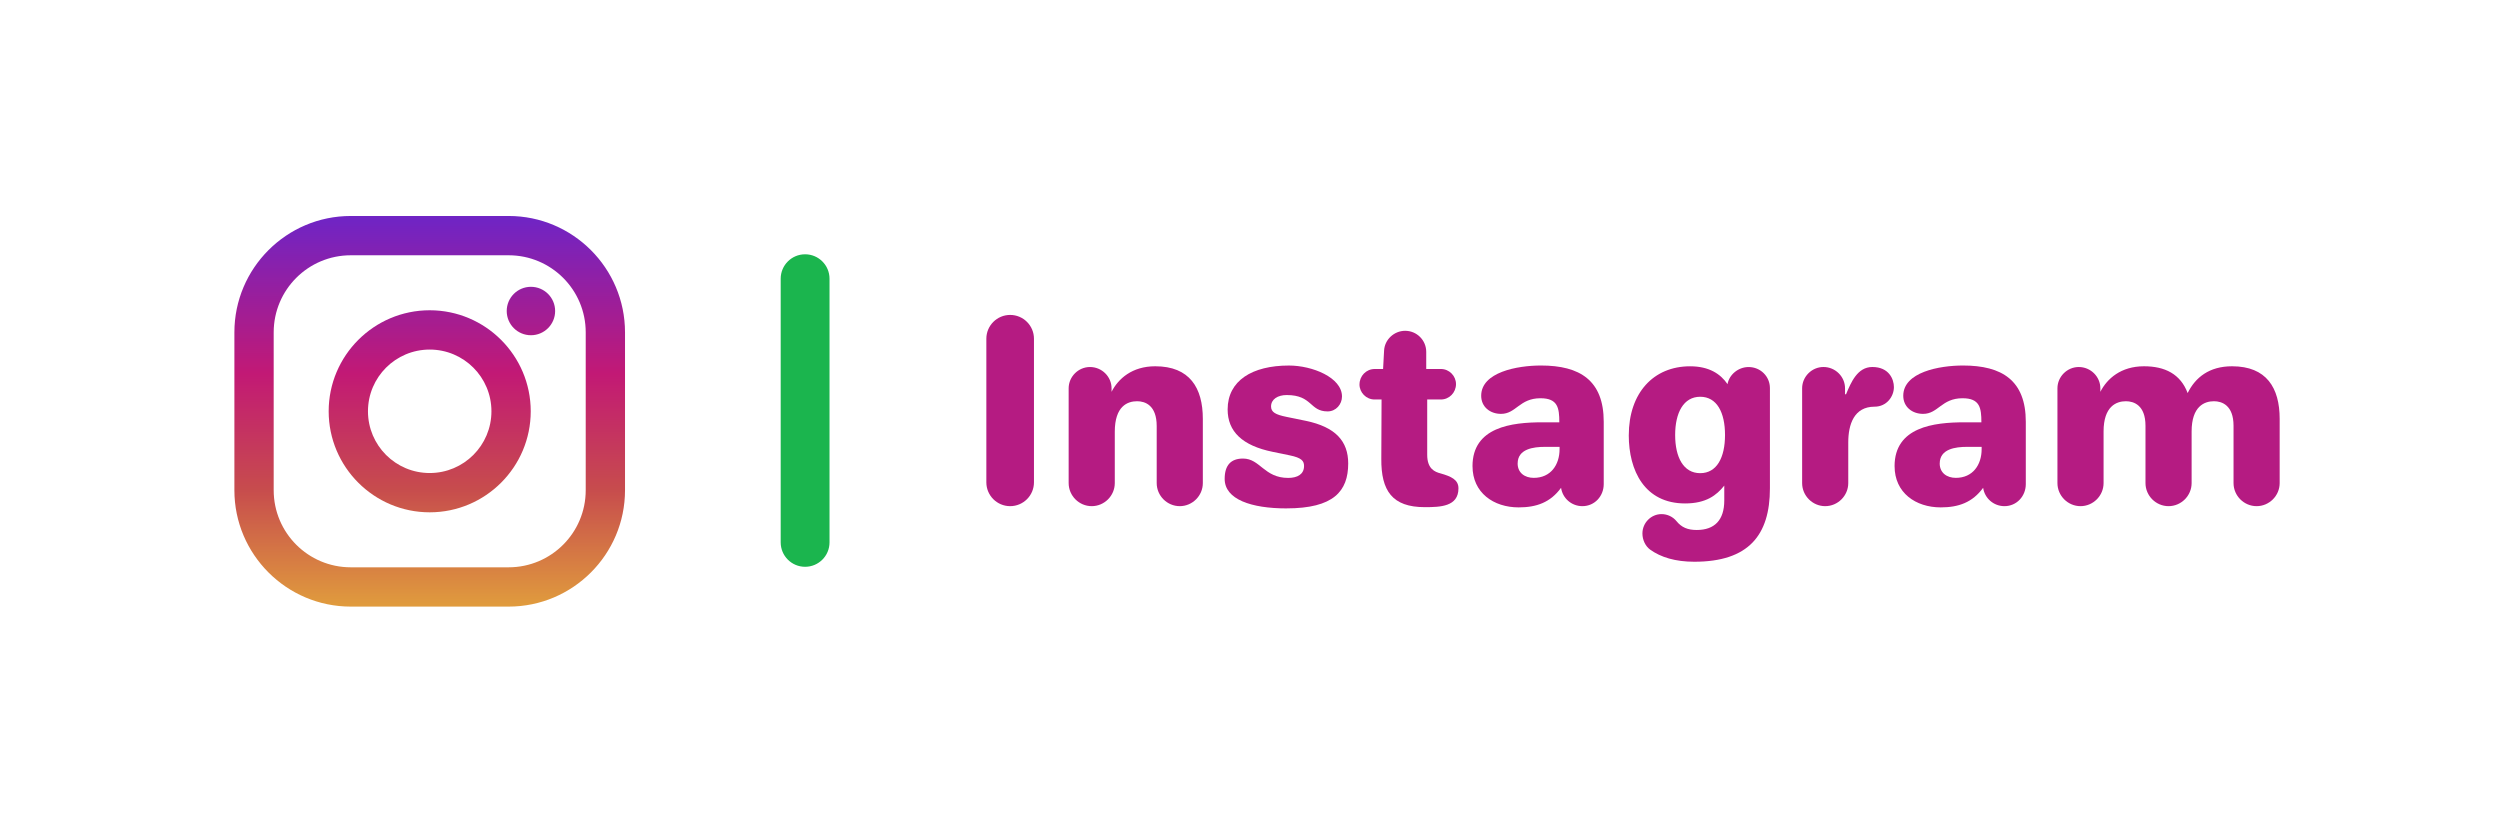
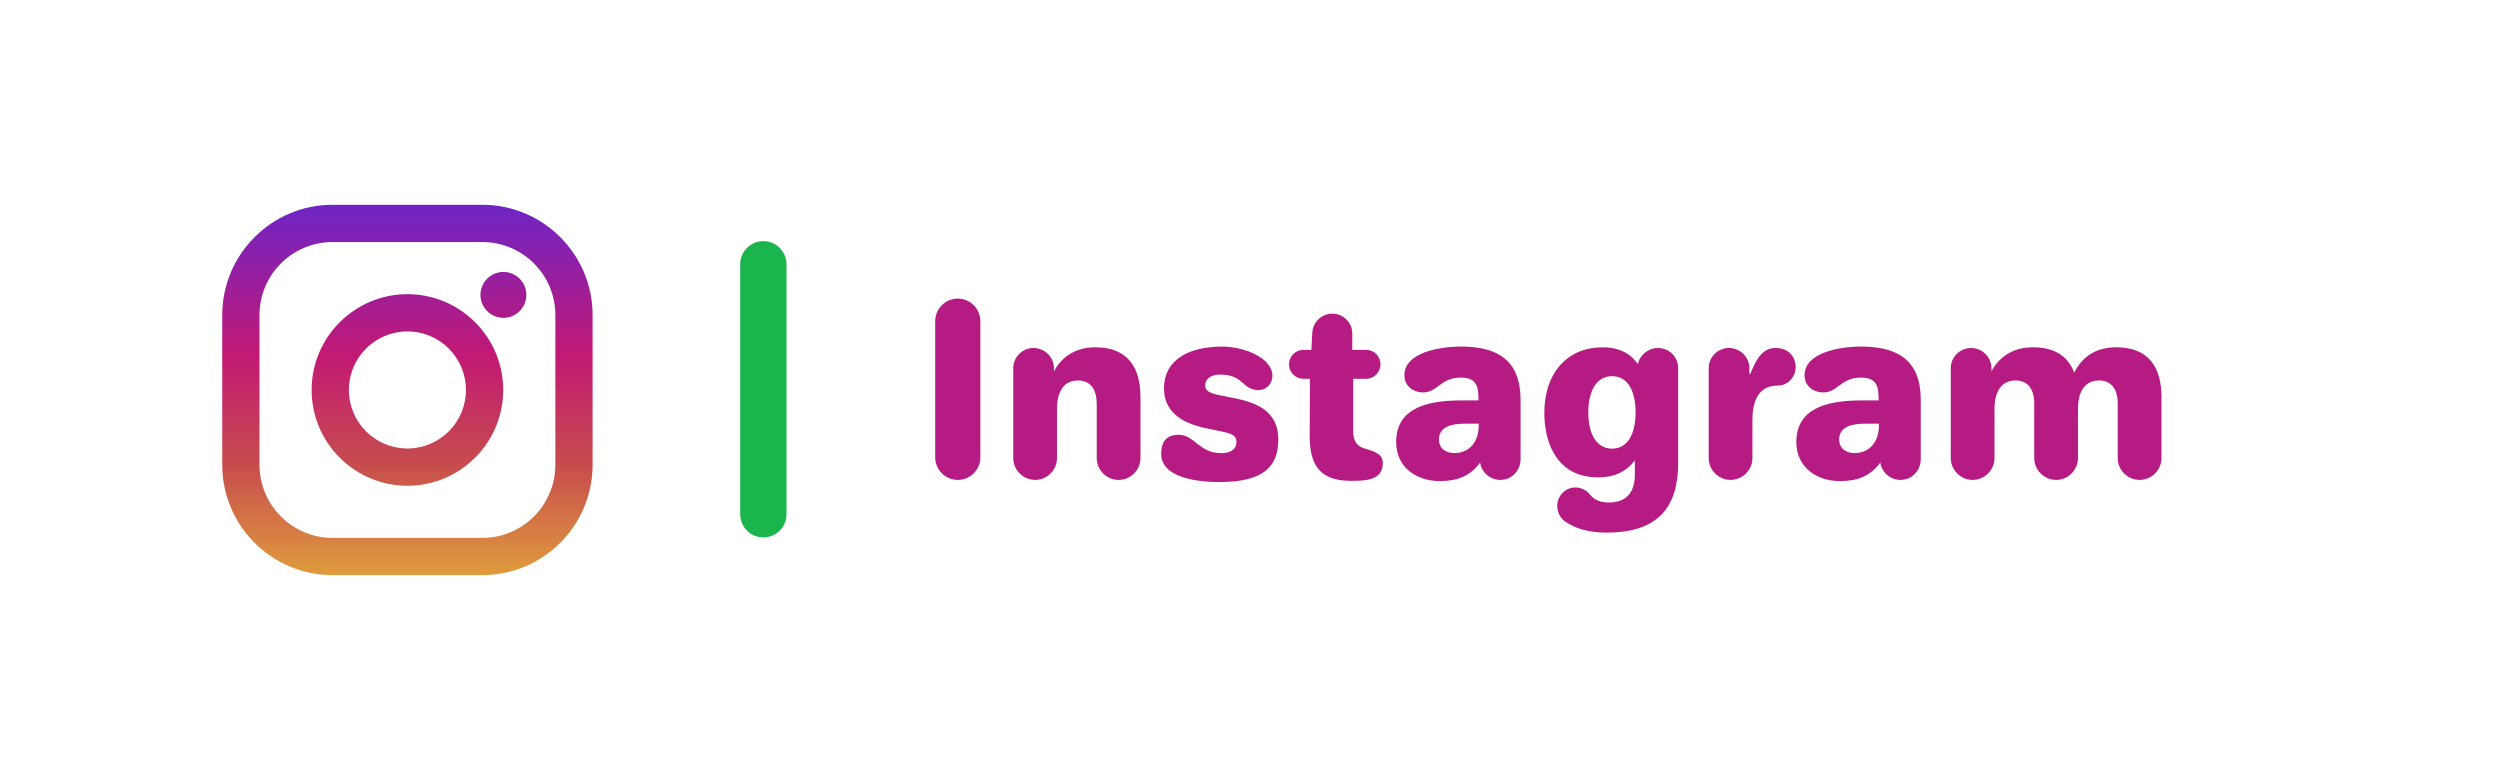
- <svg xmlns="http://www.w3.org/2000/svg" width="128mm" height="42mm" viewBox="0 0 128 42" version="1.1" id="svg8">
+ <svg xmlns="http://www.w3.org/2000/svg" width="135mm" height="42mm" viewBox="0 0 135 42" version="1.1" id="svg8">
  <defs id="defs2">
    <linearGradient y2="180" x2="100.008" y1="40.008" x1="160.008" id="b" gradientUnits="userSpaceOnUse">
      <stop id="stop817" offset="0" stop-color="#37aee2" />
      <stop id="stop819" offset="1" stop-color="#1e96c8" />
    </linearGradient>
    <linearGradient y2="174.708" x2="146.527" y1="131.028" x1="123.641" id="w" gradientTransform="scale(1.091908,0.915828)" gradientUnits="userSpaceOnUse">
      <stop id="stop822" offset="0" stop-color="#eff7fc" />
      <stop id="stop824" offset="1" stop-color="#fff" />
    </linearGradient>
  </defs>
  <g id="layer1" transform="translate(-45.1306,-86.64917)" style="display:inline">
    <g aria-label="Instagram" style="font-style:normal;font-variant:normal;font-weight:normal;font-stretch:normal;font-size:12.7px;line-height:1.25;font-family:'Old Standard TT';-inkscape-font-specification:'Old Standard TT';letter-spacing:0px;word-spacing:0px;fill:#b51b82;fill-opacity:1;stroke:none;stroke-width:0.265" id="text857" transform="translate(2.508675,0.2373497)">
      <path d="m 93.123,111.108 c 0,0.673 0.546,1.219 1.219,1.219 0.673,0 1.219,-0.546 1.219,-1.219 v -7.353 c 0,-0.673 -0.546,-1.219 -1.219,-1.219 -0.673,0 -1.219,0.546 -1.219,1.219 z" style="font-style:normal;font-variant:normal;font-weight:normal;font-stretch:normal;font-family:Jellee;-inkscape-font-specification:Jellee;fill:#b51b82;fill-opacity:1;stroke-width:0.265" id="path937" />
      <path d="m 97.337,111.146 c 0,0.648 0.533,1.181 1.181,1.181 0.648,0 1.181,-0.533 1.181,-1.181 v -2.629 c 0,-1.321 0.66,-1.562 1.143,-1.562 0.406,0 1.003,0.203 1.003,1.27 v 2.921 c 0,0.648 0.533,1.181 1.181,1.181 0.648,0 1.181,-0.533 1.181,-1.181 v -3.289 c 0,-1.587 -0.673,-2.692 -2.438,-2.692 -1.181,0 -1.892,0.635 -2.235,1.308 v -0.178 c 0,-0.597 -0.495,-1.092 -1.105,-1.092 -0.597,0 -1.092,0.495 -1.092,1.092 z" style="font-style:normal;font-variant:normal;font-weight:normal;font-stretch:normal;font-family:Jellee;-inkscape-font-specification:Jellee;fill:#b51b82;fill-opacity:1;stroke-width:0.265" id="path939" />
      <path d="m 108.488,112.441 c 2.413,0 3.162,-0.876 3.162,-2.299 0,-1.143 -0.648,-1.867 -2.172,-2.184 l -0.991,-0.203 c -0.559,-0.114 -0.787,-0.241 -0.787,-0.533 0,-0.368 0.343,-0.584 0.8,-0.584 1.321,0 1.168,0.838 2.095,0.838 0.432,0 0.737,-0.368 0.737,-0.762 0,-0.978 -1.524,-1.587 -2.718,-1.587 -1.88,0 -3.137,0.775 -3.137,2.248 0,1.13 0.749,1.854 2.311,2.172 l 0.864,0.178 c 0.622,0.127 0.737,0.292 0.737,0.546 0,0.419 -0.33,0.61 -0.813,0.61 -1.232,0 -1.435,-0.991 -2.311,-0.991 -0.622,0 -0.94,0.343 -0.94,1.041 0,1.054 1.372,1.511 3.162,1.511 z" style="font-style:normal;font-variant:normal;font-weight:normal;font-stretch:normal;font-family:Jellee;-inkscape-font-specification:Jellee;fill:#b51b82;fill-opacity:1;stroke-width:0.265" id="path941" />
      <path d="m 112.227,106.091 c 0,0.419 0.343,0.775 0.775,0.775 h 0.356 l -0.013,3.035 c -0.013,1.638 0.559,2.477 2.223,2.477 0.8,0 1.727,-0.025 1.727,-0.965 0,-0.445 -0.381,-0.61 -0.914,-0.762 -0.292,-0.076 -0.686,-0.229 -0.686,-0.953 v -2.832 h 0.699 c 0.432,0 0.775,-0.356 0.775,-0.787 0,-0.419 -0.343,-0.775 -0.775,-0.775 h -0.749 v -0.876 c 0,-0.597 -0.483,-1.079 -1.079,-1.079 -0.572,0 -1.054,0.457 -1.079,1.016 l -0.051,0.94 h -0.432 c -0.432,0 -0.775,0.356 -0.775,0.787 z" style="font-style:normal;font-variant:normal;font-weight:normal;font-stretch:normal;font-family:Jellee;-inkscape-font-specification:Jellee;fill:#b51b82;fill-opacity:1;stroke-width:0.265" id="path943" />
      <path d="m 118.015,110.282 c 0,1.359 1.079,2.108 2.362,2.108 0.914,0 1.626,-0.254 2.172,-1.003 0.076,0.533 0.533,0.94 1.092,0.94 0.622,0 1.092,-0.508 1.092,-1.13 v -3.188 c 0,-2.121 -1.219,-2.883 -3.213,-2.883 -1.219,0 -3.061,0.343 -3.061,1.549 0,0.572 0.457,0.927 1.016,0.927 0.775,0 0.94,-0.8 2.019,-0.8 0.889,0 0.965,0.495 0.965,1.232 h -0.864 c -1.575,0 -3.581,0.241 -3.581,2.248 z m 2.311,-0.14 c 0,-0.749 0.813,-0.851 1.397,-0.851 h 0.749 v 0.114 c 0,0.813 -0.457,1.473 -1.321,1.473 -0.457,0 -0.826,-0.254 -0.826,-0.737 z" style="font-style:normal;font-variant:normal;font-weight:normal;font-stretch:normal;font-family:Jellee;-inkscape-font-specification:Jellee;fill:#b51b82;fill-opacity:1;stroke-width:0.265" id="path945" />
      <path d="m 126.015,108.695 c 0,1.816 0.813,3.493 2.883,3.493 1.079,0 1.613,-0.419 2.007,-0.914 v 0.762 c 0,1.003 -0.495,1.511 -1.41,1.511 -0.457,0 -0.775,-0.127 -1.041,-0.457 -0.178,-0.216 -0.457,-0.356 -0.762,-0.356 -0.533,0 -0.978,0.445 -0.978,0.991 0,0.33 0.152,0.648 0.394,0.826 0.546,0.394 1.295,0.622 2.261,0.622 2.781,0 3.873,-1.359 3.873,-3.759 v -5.131 c 0,-0.597 -0.483,-1.079 -1.092,-1.079 -0.521,0 -0.991,0.381 -1.079,0.876 -0.356,-0.521 -0.94,-0.914 -1.918,-0.914 -1.867,0 -3.137,1.359 -3.137,3.531 z m 2.375,-0.013 c 0,-1.143 0.432,-1.956 1.283,-1.956 0.851,0 1.27,0.8 1.27,1.956 0,1.156 -0.419,1.956 -1.27,1.956 -0.851,0 -1.283,-0.8 -1.283,-1.956 z" style="font-style:normal;font-variant:normal;font-weight:normal;font-stretch:normal;font-family:Jellee;-inkscape-font-specification:Jellee;fill:#b51b82;fill-opacity:1;stroke-width:0.265" id="path947" />
      <path d="m 134.891,111.146 c 0,0.648 0.533,1.181 1.181,1.181 0.648,0 1.181,-0.533 1.181,-1.181 v -2.083 c 0,-0.914 0.292,-1.829 1.346,-1.829 0.622,0 0.991,-0.521 0.991,-1.003 0,-0.406 -0.254,-1.029 -1.105,-1.029 -0.762,0 -1.092,0.787 -1.346,1.397 h -0.051 v -0.305 c 0,-0.597 -0.495,-1.092 -1.105,-1.092 -0.597,0 -1.092,0.495 -1.092,1.092 z" style="font-style:normal;font-variant:normal;font-weight:normal;font-stretch:normal;font-family:Jellee;-inkscape-font-specification:Jellee;fill:#b51b82;fill-opacity:1;stroke-width:0.265" id="path949" />
      <path d="m 139.625,110.282 c 0,1.359 1.079,2.108 2.362,2.108 0.914,0 1.626,-0.254 2.172,-1.003 0.076,0.533 0.533,0.94 1.092,0.94 0.622,0 1.092,-0.508 1.092,-1.13 v -3.188 c 0,-2.121 -1.219,-2.883 -3.213,-2.883 -1.219,0 -3.061,0.343 -3.061,1.549 0,0.572 0.457,0.927 1.016,0.927 0.775,0 0.94,-0.8 2.019,-0.8 0.889,0 0.965,0.495 0.965,1.232 h -0.864 c -1.575,0 -3.581,0.241 -3.581,2.248 z m 2.311,-0.14 c 0,-0.749 0.813,-0.851 1.397,-0.851 h 0.749 v 0.114 c 0,0.813 -0.457,1.473 -1.321,1.473 -0.457,0 -0.826,-0.254 -0.826,-0.737 z" style="font-style:normal;font-variant:normal;font-weight:normal;font-stretch:normal;font-family:Jellee;-inkscape-font-specification:Jellee;fill:#b51b82;fill-opacity:1;stroke-width:0.265" id="path951" />
      <path d="m 147.963,111.146 c 0,0.648 0.533,1.181 1.181,1.181 0.648,0 1.181,-0.533 1.181,-1.181 v -2.642 c 0,-1.295 0.66,-1.549 1.143,-1.549 0.406,0 1.003,0.203 1.003,1.257 v 2.934 c 0,0.648 0.533,1.181 1.181,1.181 0.648,0 1.181,-0.533 1.181,-1.181 v -2.642 c 0,-1.295 0.66,-1.549 1.143,-1.549 0.406,0 1.003,0.203 1.003,1.257 v 2.934 c 0,0.648 0.533,1.181 1.181,1.181 0.648,0 1.181,-0.533 1.181,-1.181 v -3.289 c 0,-1.587 -0.673,-2.692 -2.438,-2.692 -1.168,0 -1.88,0.572 -2.273,1.372 -0.368,-0.978 -1.168,-1.372 -2.235,-1.372 -1.181,0 -1.892,0.635 -2.235,1.308 v -0.178 c 0,-0.597 -0.495,-1.092 -1.105,-1.092 -0.597,0 -1.092,0.495 -1.092,1.092 z" style="font-style:normal;font-variant:normal;font-weight:normal;font-stretch:normal;font-family:Jellee;-inkscape-font-specification:Jellee;fill:#b51b82;fill-opacity:1;stroke-width:0.265" id="path953" />
    </g>
    <g id="g935" transform="matrix(0.0362954,0,0,0.0362954,57.13134,97.70739)">
      <g id="g862">
        <linearGradient gradientTransform="matrix(1,0,0,-1,0,554)" y2="549.72" x2="275.517" y1="4.57" x1="275.517" gradientUnits="userSpaceOnUse" id="SVGID_1_">
          <stop id="stop829" style="stop-color:#E09B3D" offset="0" />
          <stop id="stop831" style="stop-color:#C74C4D" offset="0.3" />
          <stop id="stop833" style="stop-color:#C21975" offset="0.6" />
          <stop id="stop835" style="stop-color:#7024C4" offset="1" />
        </linearGradient>
        <path id="path838" d="M 386.878,0 H 164.156 C 73.64,0 0,73.64 0,164.156 v 222.722 c 0,90.516 73.64,164.156 164.156,164.156 h 222.722 c 90.516,0 164.156,-73.64 164.156,-164.156 V 164.156 C 551.033,73.64 477.393,0 386.878,0 Z M 495.6,386.878 C 495.6,446.923 446.923,495.6 386.878,495.6 H 164.156 C 104.111,495.6 55.434,446.923 55.434,386.878 V 164.156 c 0,-60.046 48.677,-108.722 108.722,-108.722 h 222.722 c 60.045,0 108.722,48.676 108.722,108.722 z" style="fill:url(#SVGID_1_)" />
        <linearGradient gradientTransform="matrix(1,0,0,-1,0,554)" y2="549.72" x2="275.517" y1="4.57" x1="275.517" gradientUnits="userSpaceOnUse" id="SVGID_2_">
          <stop id="stop840" style="stop-color:#E09B3D" offset="0" />
          <stop id="stop842" style="stop-color:#C74C4D" offset="0.3" />
          <stop id="stop844" style="stop-color:#C21975" offset="0.6" />
          <stop id="stop846" style="stop-color:#7024C4" offset="1" />
        </linearGradient>
        <path id="path849" d="M 275.517,133 C 196.933,133 133,196.933 133,275.516 c 0,78.583 63.933,142.517 142.517,142.517 78.584,0 142.517,-63.933 142.517,-142.517 C 418.034,196.932 354.101,133 275.517,133 Z m 0,229.6 c -48.095,0 -87.083,-38.988 -87.083,-87.083 0,-48.095 38.989,-87.083 87.083,-87.083 48.095,0 87.083,38.988 87.083,87.083 0,48.094 -38.989,87.083 -87.083,87.083 z" style="fill:url(#SVGID_2_)" />
        <linearGradient gradientTransform="matrix(1,0,0,-1,0,554)" y2="549.72" x2="418.31" y1="4.57" x1="418.31" gradientUnits="userSpaceOnUse" id="SVGID_3_">
          <stop id="stop851" style="stop-color:#E09B3D" offset="0" />
          <stop id="stop853" style="stop-color:#C74C4D" offset="0.3" />
          <stop id="stop855" style="stop-color:#C21975" offset="0.6" />
          <stop id="stop857" style="stop-color:#7024C4" offset="1" />
        </linearGradient>
        <circle id="circle860" r="34.15" cy="134.07" cx="418.31" style="fill:url(#SVGID_3_)" />
      </g>
      <g id="g864" />
      <g id="g866" />
      <g id="g868" />
      <g id="g870" />
      <g id="g872" />
      <g id="g874" />
      <g id="g876" />
      <g id="g878" />
      <g id="g880" />
      <g id="g882" />
      <g id="g884" />
      <g id="g886" />
      <g id="g888" />
      <g id="g890" />
      <g id="g892" />
    </g>
    <rect style="fill:#1bb54e;fill-opacity:1;stroke:none;stroke-width:1.958;stroke-miterlimit:4;stroke-dasharray:none;stroke-opacity:1" id="rect831" width="2.5" height="16" x="85.102" y="99.669" ry="1.25" />
  </g>
  <g id="layer2" style="display:none">
    <path style="fill:none;stroke:#000000;stroke-width:0.265px;stroke-linecap:butt;stroke-linejoin:miter;stroke-opacity:1" d="M 0,0 128,42" id="path881" />
    <path style="fill:none;stroke:#000000;stroke-width:0.265px;stroke-linecap:butt;stroke-linejoin:miter;stroke-opacity:1" d="M 0,42 128,1.5894571e-7" id="path883" />
  </g>
</svg>
